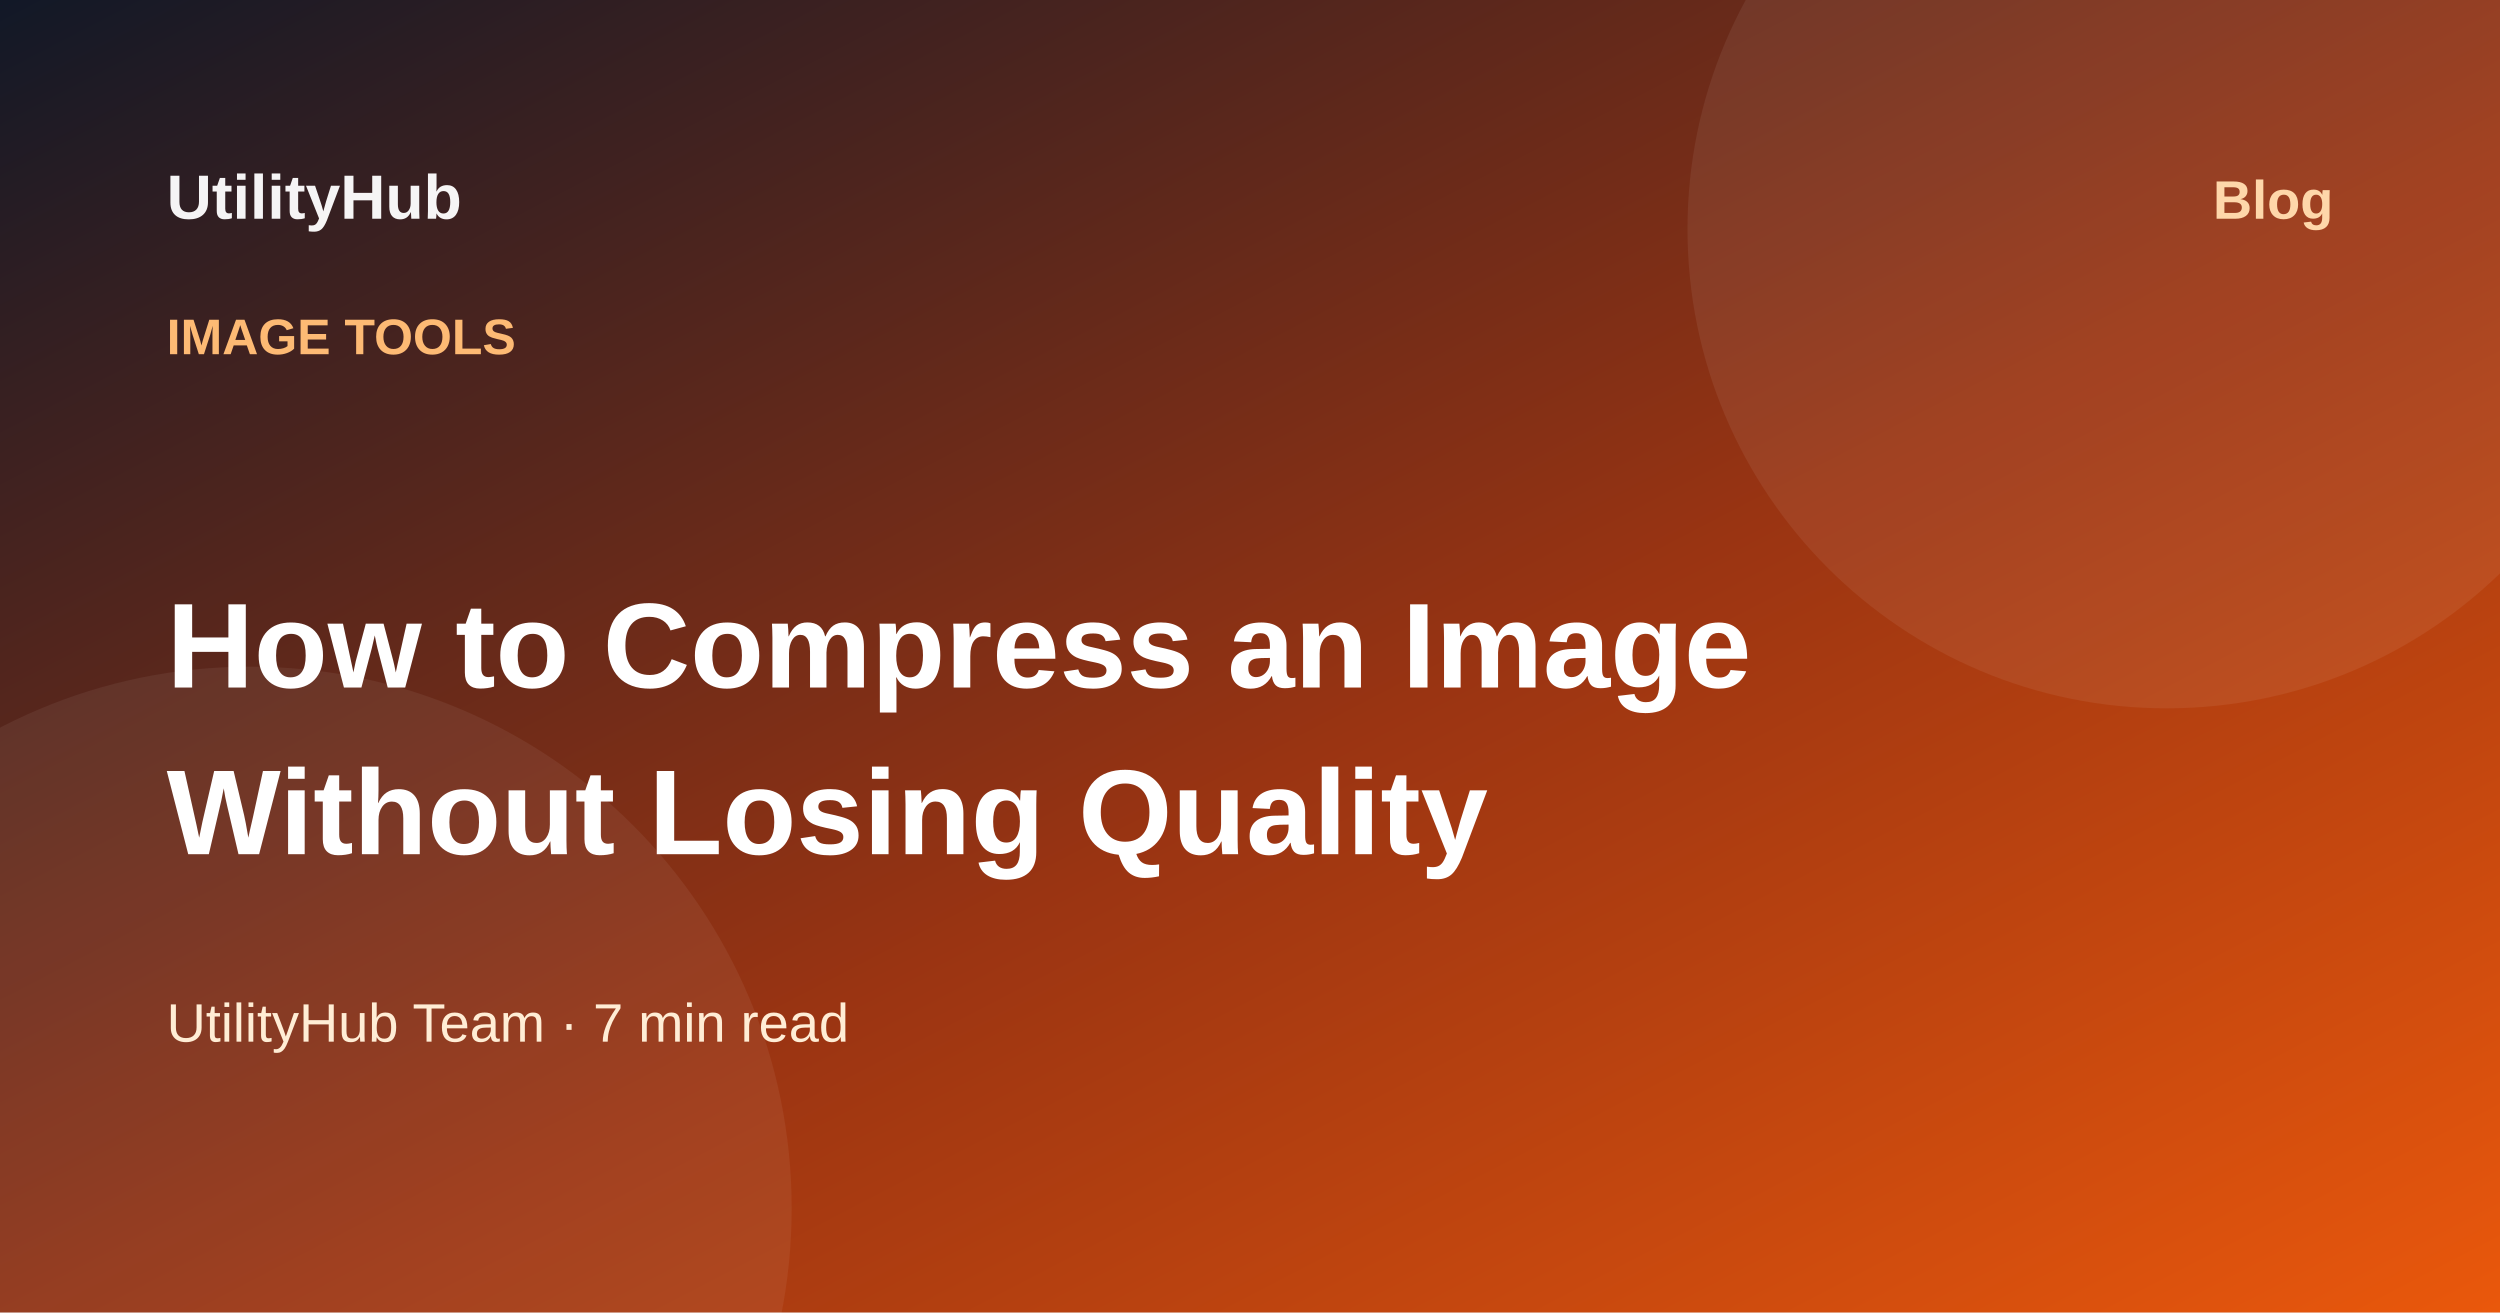
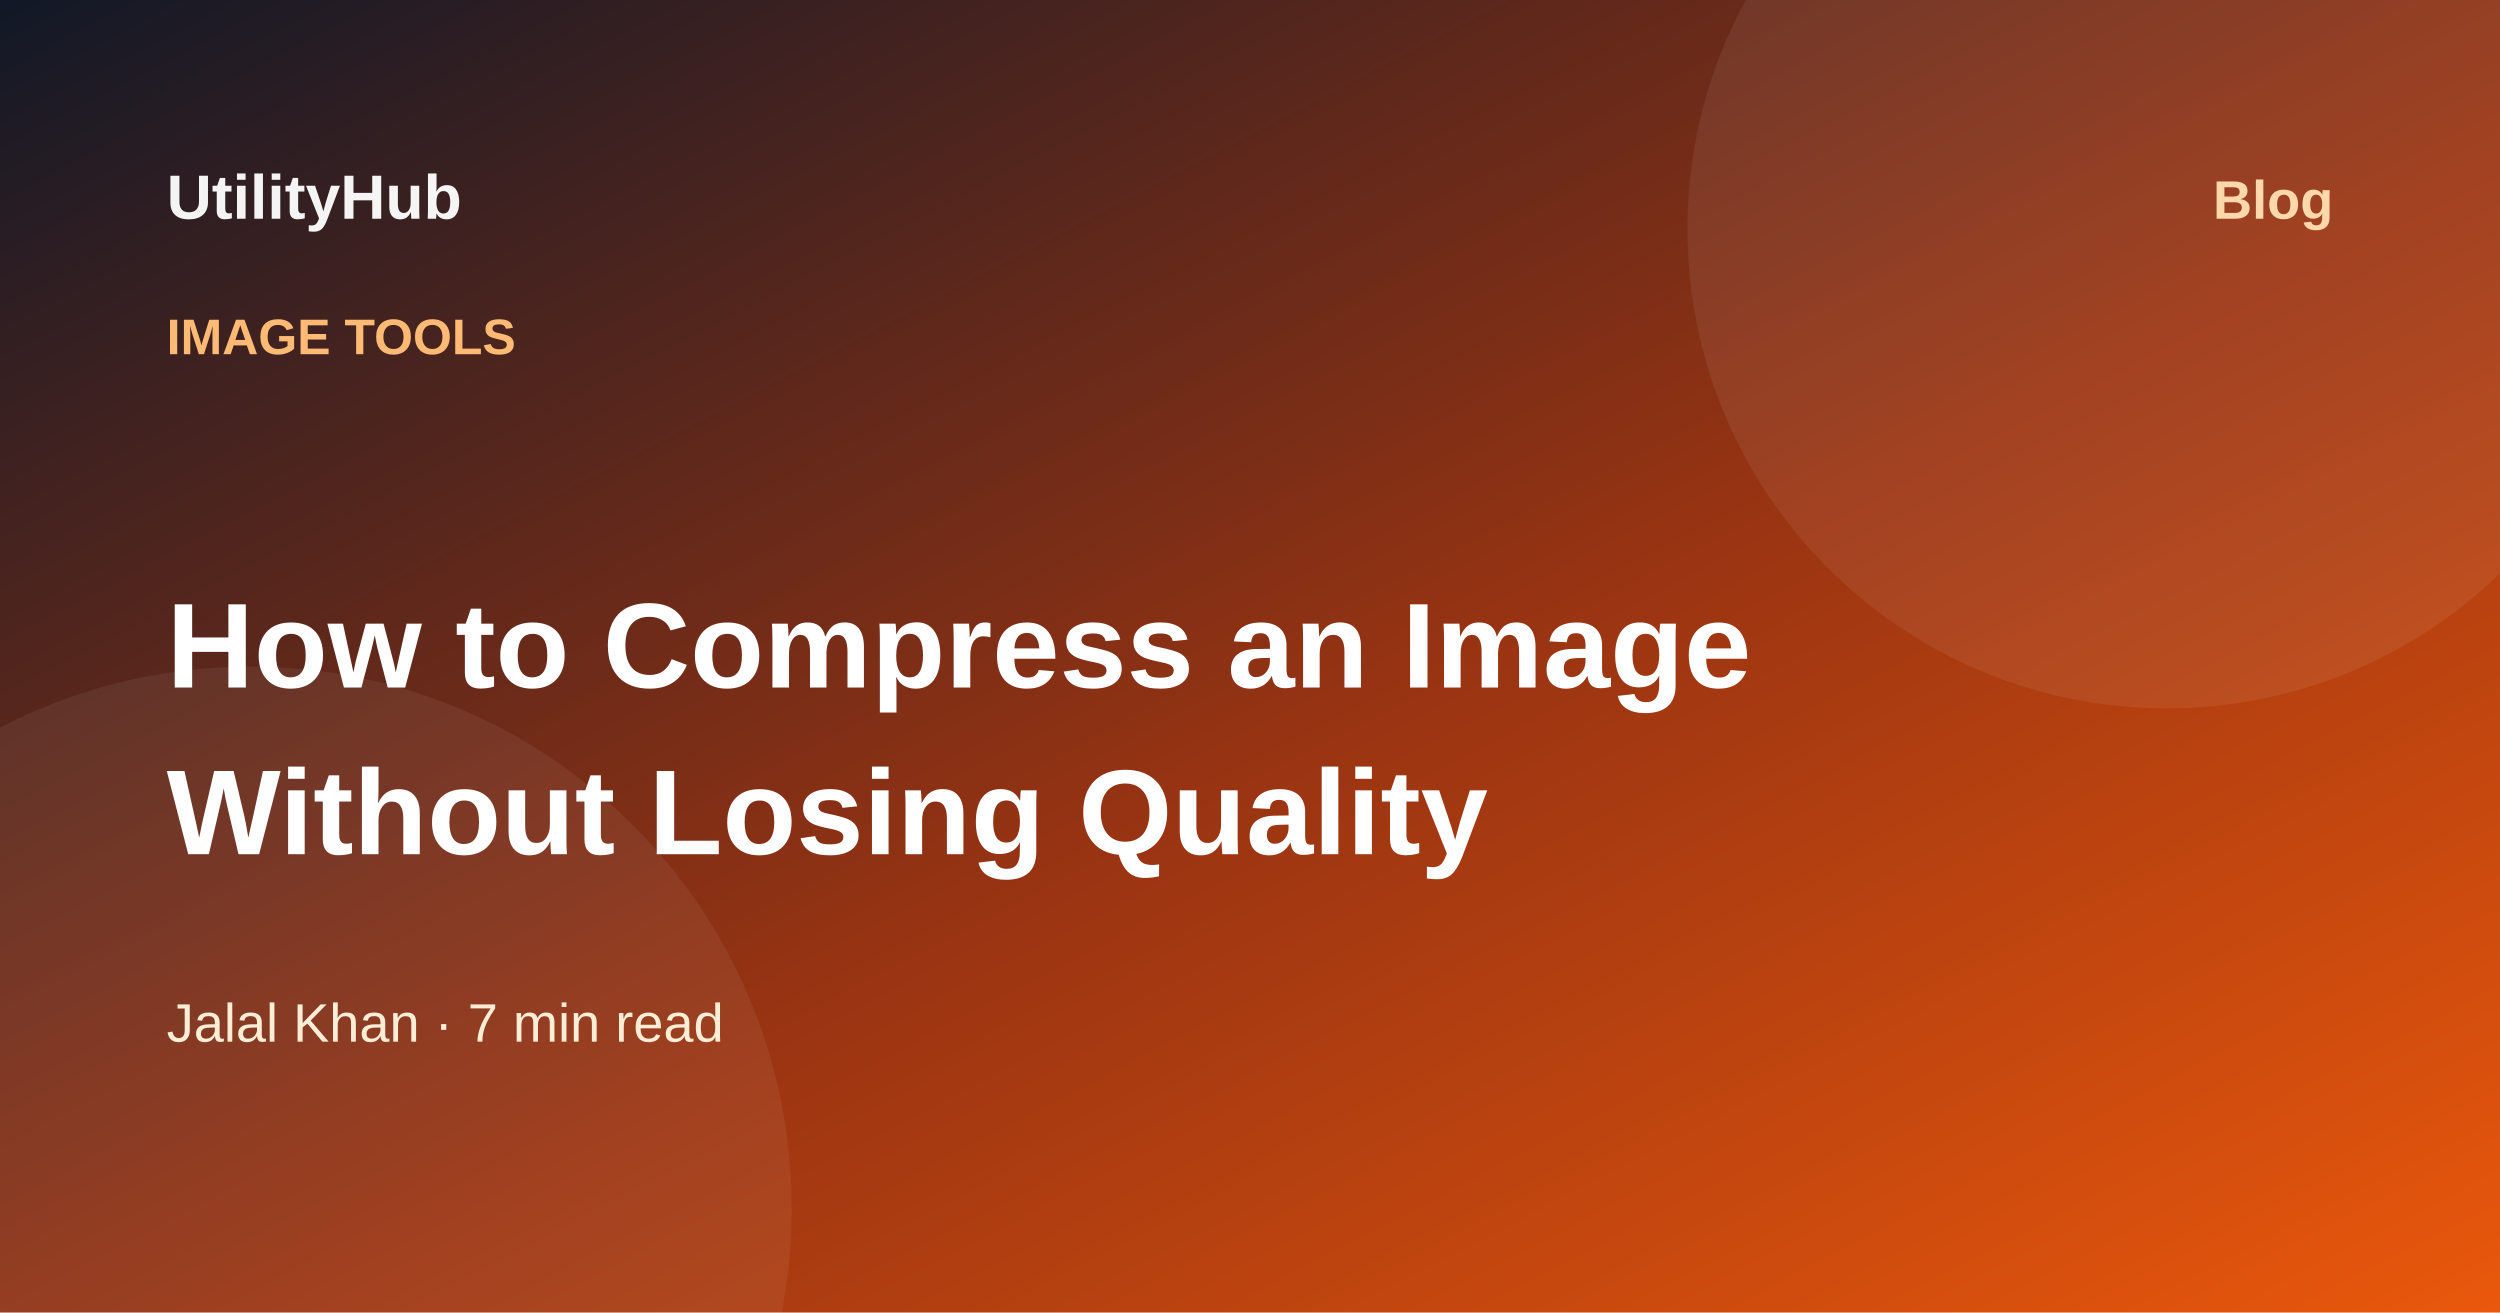
<svg xmlns="http://www.w3.org/2000/svg" width="1200" height="630" viewBox="0 0 1200 630">
  <defs>
    <linearGradient id="bg" x1="0" y1="0" x2="1" y2="1">
      <stop offset="0%" stop-color="#111827" />
      <stop offset="55%" stop-color="#9a3412" />
      <stop offset="100%" stop-color="#ea580c" />
    </linearGradient>
  </defs>
  <rect width="1200" height="630" fill="url(#bg)" />
  <circle cx="1040" cy="110" r="230" fill="#ffffff" opacity="0.07" />
  <circle cx="120" cy="580" r="260" fill="#ffffff" opacity="0.06" />
  <text x="80" y="105" font-family="Segoe UI, Arial, sans-serif" font-size="30" font-weight="700" fill="#ffffff" opacity="0.95">UtilityHub</text>
  <text x="1120" y="105" text-anchor="end" font-family="Segoe UI, Arial, sans-serif" font-size="26" font-weight="600" fill="#fed7aa">Blog</text>
  <text x="80" y="170" font-family="Segoe UI, Arial, sans-serif" font-size="24" font-weight="600" fill="#fdba74">IMAGE TOOLS</text>
  <text x="80" y="330" font-family="Segoe UI, Arial, sans-serif" font-size="58" font-weight="700" fill="#ffffff">How to Compress an Image</text>
  <text x="80" y="410" font-family="Segoe UI, Arial, sans-serif" font-size="58" font-weight="700" fill="#ffffff">Without Losing Quality</text>
-   <text x="80" y="500" font-family="Segoe UI, Arial, sans-serif" font-size="26" fill="#ffedd5">UtilityHub Team · 7 min read</text>
+   <text x="80" y="500" font-family="Segoe UI, Arial, sans-serif" font-size="26" fill="#ffedd5">Jalal Khan · 7 min read</text>
</svg>
